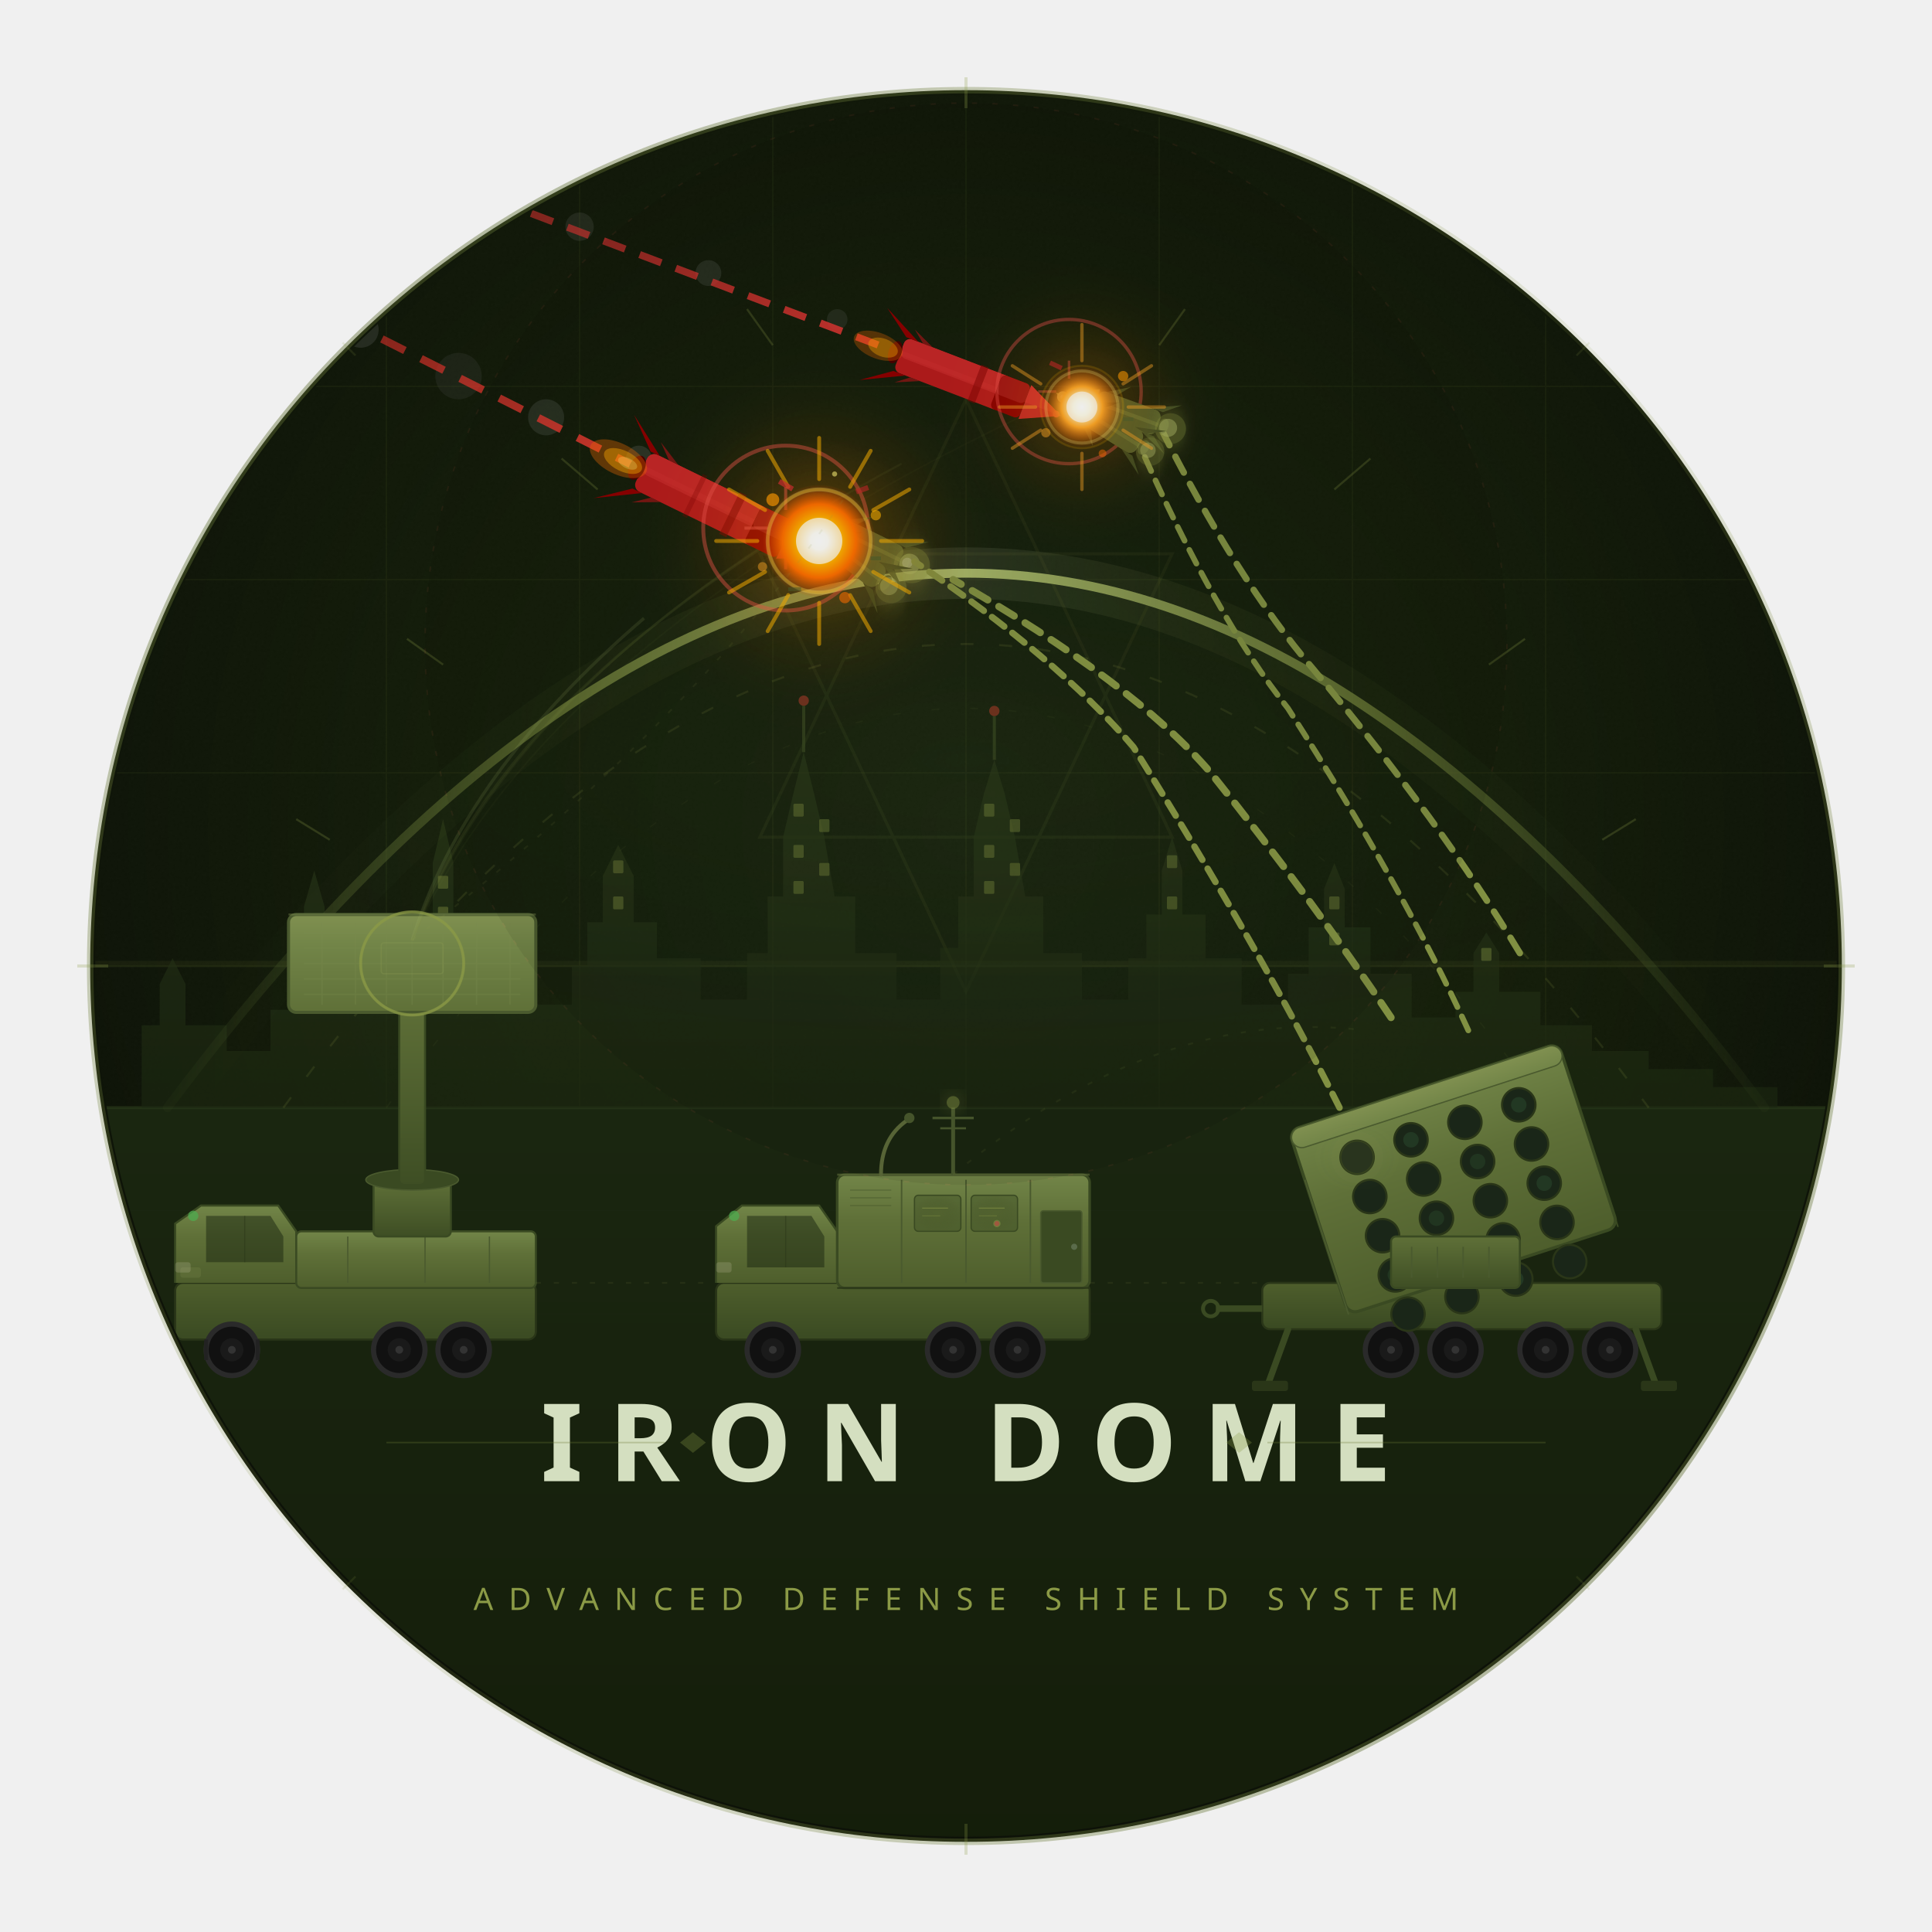
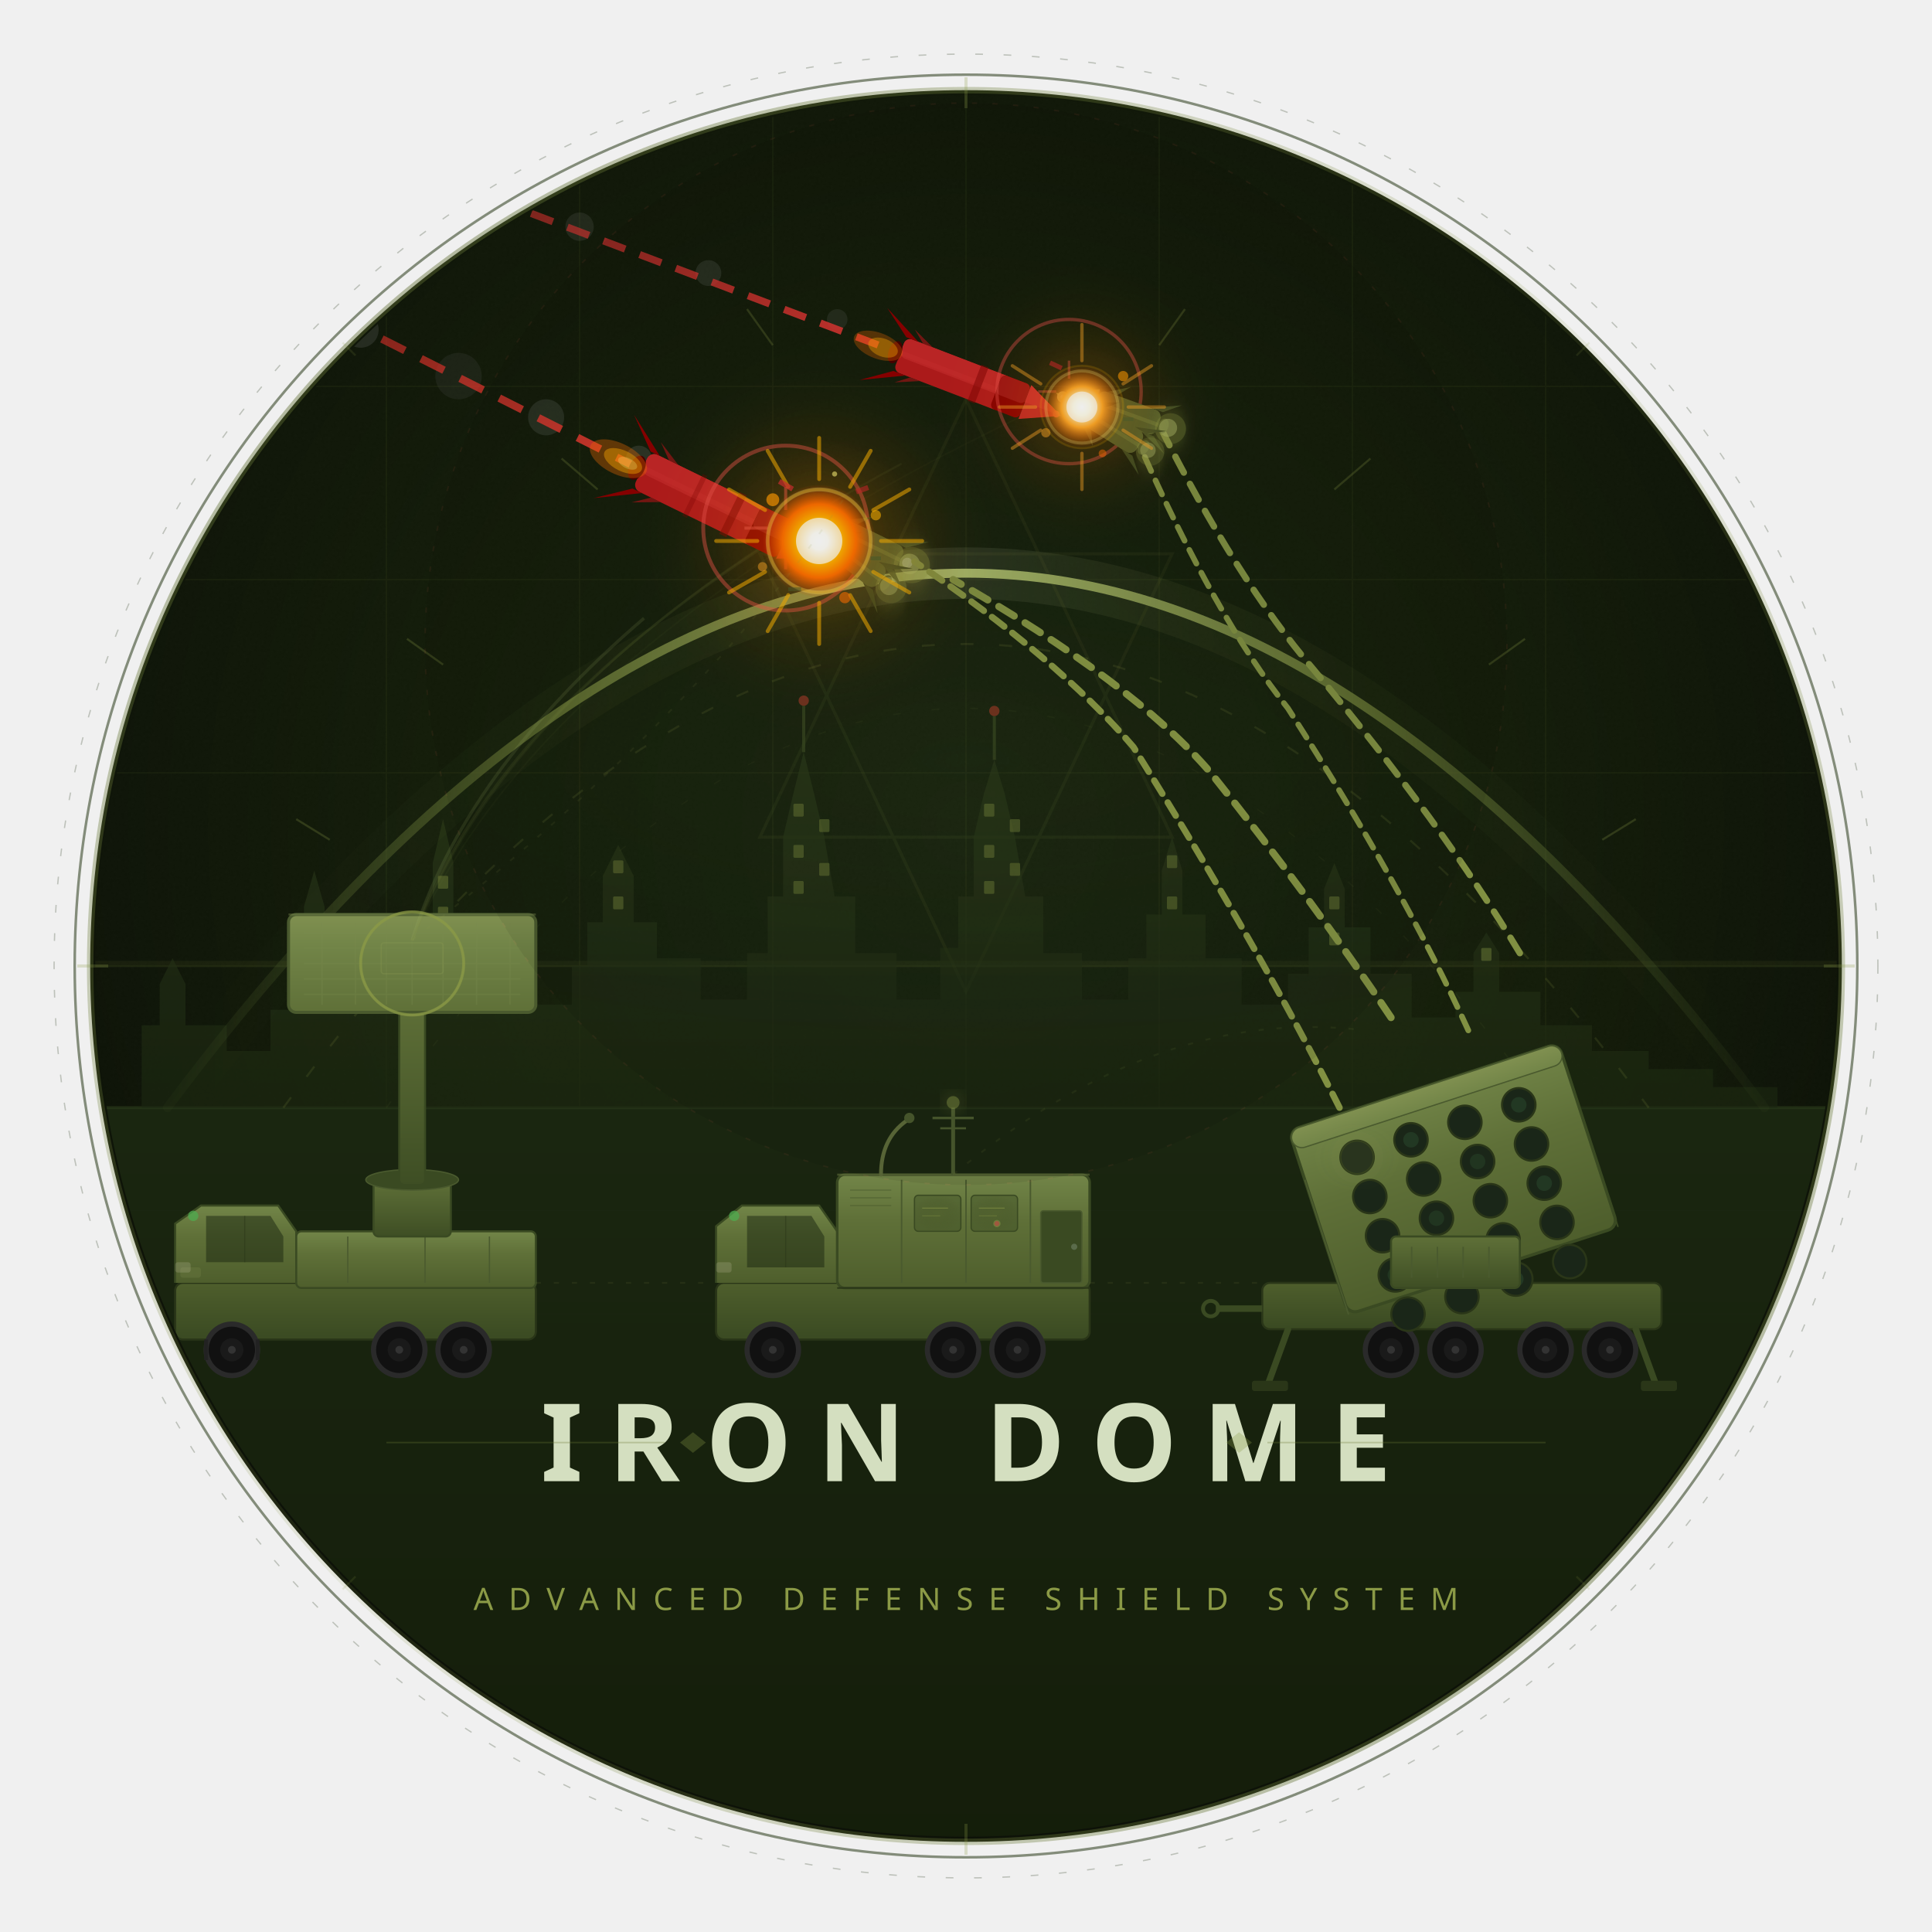
<svg xmlns="http://www.w3.org/2000/svg" viewBox="0 0 750 750">
  <style>
  @keyframes amb{0%,100%{transform:scale(1);opacity:.5}50%{transform:scale(1.18);opacity:1}}
  @keyframes rSpin{to{transform:rotate(360deg)}}
  @keyframes p1{0%{r:20;opacity:.55}100%{r:95;opacity:0}}
  @keyframes p2{0%{r:20;opacity:.45}100%{r:95;opacity:0}}
  @keyframes p3{0%{r:20;opacity:.35}100%{r:95;opacity:0}}
  @keyframes dBr{0%,100%{opacity:.22}50%{opacity:.6}}
  @keyframes boom{0%,65%,100%{opacity:.5}75%{opacity:1}82%{opacity:.65}}
  @keyframes trl{to{stroke-dashoffset:-24}}
  @keyframes etrl{to{stroke-dashoffset:28}}
  @keyframes scan{0%{transform:translateY(-220px);opacity:0}8%{opacity:.1}92%{opacity:.1}100%{transform:translateY(220px);opacity:0}}
  @keyframes tGlow{0%,100%{filter:drop-shadow(0 0 3px rgba(168,184,106,.25))}50%{filter:drop-shadow(0 0 10px rgba(168,184,106,.55))}}
  @keyframes blink{0%,49%{opacity:1}50%,100%{opacity:.3}}
  @keyframes warn{0%,100%{opacity:.5}50%{opacity:1}}
  @keyframes shP{0%,100%{opacity:.08}50%{opacity:.2}}
  @keyframes lockOn{0%,100%{r:22;stroke-width:1.3}50%{r:27;stroke-width:2}}
  @keyframes scrF{0%,100%{opacity:.5}50%{opacity:.8}}
  .rSpin{transform-origin:140px 430px;animation:rSpin 3.5s linear infinite}
  .p1{animation:p1 2.8s ease-out infinite}
  .p2{animation:p2 2.8s ease-out infinite .9s}
  .p3{animation:p3 2.8s ease-out infinite 1.8s}
  .dBr{animation:dBr 3.5s ease-in-out infinite}
  .boom{animation:boom 2.8s ease-in-out infinite}
  .trl{animation:trl 1.2s linear infinite}
  .etrl{animation:etrl .9s linear infinite}
  .scan{animation:scan 6s linear infinite}
  .tGlow{animation:tGlow 4s ease-in-out infinite}
  .blink{animation:blink 1s step-end infinite}
  .warn{animation:warn 1.5s ease-in-out infinite}
  .shP{animation:shP 4s ease-in-out infinite}
  .lockOn{animation:lockOn 1.8s ease-in-out infinite}
  .scrF{animation:scrF 2s ease-in-out infinite}
</style>
  <defs>
    <radialGradient id="bg" cx="50%" cy="42%" r="56%">
      <stop offset="0%" stop-color="#1A2610" />
      <stop offset="55%" stop-color="#141D0A" />
      <stop offset="100%" stop-color="#0D1208" />
    </radialGradient>
    <linearGradient id="dG" x1="0" y1="0" x2="1" y2="0">
      <stop offset="0%" stop-color="#3A4A22" stop-opacity=".12" />
      <stop offset="25%" stop-color="#6B7A36" stop-opacity=".8" />
      <stop offset="50%" stop-color="#A8B86A" />
      <stop offset="75%" stop-color="#6B7A36" stop-opacity=".8" />
      <stop offset="100%" stop-color="#3A4A22" stop-opacity=".12" />
    </linearGradient>
    <linearGradient id="dGl" x1="0" y1="0" x2="1" y2="0">
      <stop offset="0%" stop-color="#4e5e2c" stop-opacity="0" />
      <stop offset="35%" stop-color="#8B9A46" stop-opacity=".35" />
      <stop offset="50%" stop-color="#C8D4B0" stop-opacity=".5" />
      <stop offset="65%" stop-color="#8B9A46" stop-opacity=".35" />
      <stop offset="100%" stop-color="#4e5e2c" stop-opacity="0" />
    </linearGradient>
    <radialGradient id="shF" cx="50%" cy="35%" r="55%">
      <stop offset="0%" stop-color="#4e5e2c" stop-opacity=".06" />
      <stop offset="100%" stop-color="#3A4A22" stop-opacity=".01" />
    </radialGradient>
    <linearGradient id="iG" x1="0" y1="1" x2="1" y2="0">
      <stop offset="0%" stop-color="#4e5e2c" />
      <stop offset="60%" stop-color="#8B9A46" />
      <stop offset="100%" stop-color="#D4DFC0" />
    </linearGradient>
    <linearGradient id="eG" x1="0" y1="0" x2="1" y2="1">
      <stop offset="0%" stop-color="#b71c1c" stop-opacity=".3" />
      <stop offset="100%" stop-color="#f44336" />
    </linearGradient>
    <linearGradient id="eG2" x1="0" y1="0" x2="1" y2="1">
      <stop offset="0%" stop-color="#c62828" stop-opacity=".25" />
      <stop offset="100%" stop-color="#e53935" />
    </linearGradient>
    <radialGradient id="bm1" cx="50%" cy="50%" r="50%">
      <stop offset="0%" stop-color="#fff" />
      <stop offset="15%" stop-color="#fffde7" />
      <stop offset="40%" stop-color="#ffb300" />
      <stop offset="65%" stop-color="#ff6f00" />
      <stop offset="100%" stop-color="#e65100" stop-opacity="0" />
    </radialGradient>
    <radialGradient id="bm1o" cx="50%" cy="50%" r="50%">
      <stop offset="0%" stop-color="#ff9800" stop-opacity=".45" />
      <stop offset="100%" stop-color="#ff6f00" stop-opacity="0" />
    </radialGradient>
    <radialGradient id="bm2" cx="50%" cy="50%" r="50%">
      <stop offset="0%" stop-color="#fff" />
      <stop offset="20%" stop-color="#fff9c4" />
      <stop offset="50%" stop-color="#ffa726" />
      <stop offset="100%" stop-color="#e65100" stop-opacity="0" />
    </radialGradient>
    <linearGradient id="gnG" x1="0" y1="0" x2="0" y2="1">
      <stop offset="0%" stop-color="#1A2610" />
      <stop offset="100%" stop-color="#141D0A" />
    </linearGradient>
    <linearGradient id="cG" x1="0" y1="0" x2="0" y2="1">
      <stop offset="0%" stop-color="#2E3D1C" stop-opacity=".85" />
      <stop offset="100%" stop-color="#1A2610" stop-opacity=".95" />
    </linearGradient>
    <linearGradient id="rG" x1="0" y1="0" x2="1" y2="1">
      <stop offset="0%" stop-color="#4e5e2c" stop-opacity=".55" />
      <stop offset="50%" stop-color="#8B9A46" stop-opacity=".12" />
      <stop offset="100%" stop-color="#4e5e2c" stop-opacity=".55" />
    </linearGradient>
    <linearGradient id="oliveBody" x1="0" y1="0" x2="0" y2="1">
      <stop offset="0%" stop-color="#728548" />
      <stop offset="40%" stop-color="#5f7038" />
      <stop offset="100%" stop-color="#4e5e2c" />
    </linearGradient>
    <linearGradient id="oliveDark" x1="0" y1="0" x2="0" y2="1">
      <stop offset="0%" stop-color="#5f7038" />
      <stop offset="100%" stop-color="#3e4e24" />
    </linearGradient>
    <linearGradient id="oliveLight" x1="0" y1="0" x2="0" y2="1">
      <stop offset="0%" stop-color="#809050" />
      <stop offset="100%" stop-color="#728548" />
    </linearGradient>
    <linearGradient id="oliveChassis" x1="0" y1="0" x2="0" y2="1">
      <stop offset="0%" stop-color="#4e5e2c" />
      <stop offset="100%" stop-color="#3a4a22" />
    </linearGradient>
    <linearGradient id="radarPanel" x1="0" y1="0" x2="0" y2="1">
      <stop offset="0%" stop-color="#809050" />
      <stop offset="30%" stop-color="#728548" />
      <stop offset="100%" stop-color="#5f7038" />
    </linearGradient>
    <radialGradient id="scrG" cx="50%" cy="50%" r="50%">
      <stop offset="0%" stop-color="#4e5e2c" stop-opacity=".8" />
      <stop offset="100%" stop-color="#3A4A22" stop-opacity=".4" />
    </radialGradient>
    <linearGradient id="scC" x1="0" y1="1" x2=".5" y2="0">
      <stop offset="0%" stop-color="#8B9A46" stop-opacity=".3" />
      <stop offset="100%" stop-color="#8B9A46" stop-opacity="0" />
    </linearGradient>
    <filter id="gl" x="-50%" y="-50%" width="200%" height="200%">
      <feGaussianBlur in="SourceGraphic" stdDeviation="3.5" />
      <feMerge>
        <feMergeNode />
        <feMergeNode in="SourceGraphic" />
      </feMerge>
    </filter>
    <filter id="glH" x="-50%" y="-50%" width="200%" height="200%">
      <feGaussianBlur in="SourceGraphic" stdDeviation="7" />
      <feMerge>
        <feMergeNode />
        <feMergeNode in="SourceGraphic" />
      </feMerge>
    </filter>
    <filter id="bGl" x="-100%" y="-100%" width="300%" height="300%">
      <feGaussianBlur in="SourceGraphic" stdDeviation="10" />
    </filter>
    <filter id="ns">
      <feTurbulence type="fractalNoise" baseFrequency=".85" numOctaves="4" stitchTiles="stitch" />
      <feColorMatrix type="saturate" values="0" />
      <feComponentTransfer>
        <feFuncA type="linear" slope=".025" />
      </feComponentTransfer>
    </filter>
    <clipPath id="cl">
      <circle cx="375" cy="375" r="338" />
    </clipPath>
  </defs>
  <circle cx="375" cy="375" r="340" fill="url(#bg)" stroke="url(#rG)" stroke-width="2.5" />
+   <circle cx="375" cy="375" r="346" fill="none" stroke="#2A3A1A" stroke-width="1" opacity=".55" />
+   <circle cx="375" cy="375" r="354" fill="none" stroke="#253518" stroke-width=".5" stroke-dasharray="3 8" opacity=".25" />
  <g clip-path="url(#cl)">
    <rect x="36" y="36" width="678" height="678" filter="url(#ns)" opacity=".4" />
    <g opacity=".07" stroke="#8B9A46" stroke-width=".5">
      <line x1="36" y1="150" x2="714" y2="150" />
      <line x1="36" y1="225" x2="714" y2="225" />
      <line x1="36" y1="300" x2="714" y2="300" />
      <line x1="36" y1="375" x2="714" y2="375" />
      <line x1="36" y1="450" x2="714" y2="450" />
      <line x1="150" y1="36" x2="150" y2="714" />
      <line x1="225" y1="36" x2="225" y2="714" />
      <line x1="300" y1="36" x2="300" y2="714" />
      <line x1="375" y1="36" x2="375" y2="714" />
      <line x1="450" y1="36" x2="450" y2="714" />
      <line x1="525" y1="36" x2="525" y2="714" />
      <line x1="600" y1="36" x2="600" y2="714" />
    </g>
    <g opacity=".08">
      <polygon points="375,155 455,325 295,325" fill="none" stroke="#8B9A46" stroke-width="1.2" />
      <polygon points="375,385 295,215 455,215" fill="none" stroke="#8B9A46" stroke-width="1.2" />
    </g>
    <rect class="scan" x="36" y="373" width="678" height="2.5" fill="#8B9A46" opacity=".08" rx="1" />
    <rect x="36" y="430" width="678" height="300" fill="url(#gnG)" />
    <line x1="36" y1="430" x2="714" y2="430" stroke="#2A3A1A" stroke-width="1.2" opacity=".6" />
    <g opacity=".03" stroke="#5A6B4A" stroke-width=".3">
      <line x1="36" y1="470" x2="714" y2="470" />
      <line x1="36" y1="510" x2="714" y2="510" />
    </g>
    <g opacity=".7">
      <path d="     M36,430 L55,430 L55,398 L62,398 L62,382 L67,372 L72,382 L72,398 L88,398 L88,408     L105,408 L105,392 L112,392 L112,372 L118,372 L118,352 L122,338 L126,352 L126,372 L138,372 L138,390 L155,390     L155,375 L162,375 L162,355 L168,355 L168,335 L172,318 L176,335 L176,355 L188,355 L188,372 L205,372 L205,390 L222,390     L222,375 L228,375 L228,358 L234,358 L234,340 L240,328 L246,340 L246,358 L255,358 L255,372 L272,372 L272,388 L290,388     L290,370 L298,370 L298,348 L304,348 L304,325 L308,308 L312,292 L316,308 L320,325 L324,348 L332,348 L332,370 L348,370 L348,388 L365,388     L365,368 L372,368 L372,348 L378,348 L378,325 L382,308 L386,295 L390,308 L394,325 L398,348 L405,348 L405,370 L420,370 L420,388 L438,388     L438,372 L445,372 L445,355 L451,355 L451,338 L455,325 L459,338 L459,355 L468,355 L468,372 L482,372 L482,390 L500,390     L500,378 L508,378 L508,360 L514,360 L514,345 L518,335 L522,345 L522,360 L532,360 L532,378 L548,378 L548,395 L565,395     L565,385 L572,385 L572,370 L577,362 L582,370 L582,385 L598,385 L598,398 L618,398 L618,408 L640,408 L640,415 L665,415 L665,422 L690,422 L690,430 L714,430 Z   " fill="url(#cG)" />
      <g fill="#8B9A46" opacity=".55">
        <rect x="120" y="358" width="4" height="5" rx=".5" />
        <rect x="120" y="370" width="4" height="5" rx=".5" />
        <rect x="170" y="340" width="4" height="5" rx=".5" />
        <rect x="170" y="352" width="4" height="5" rx=".5" />
        <rect x="238" y="334" width="4" height="5" rx=".5" />
        <rect x="238" y="348" width="4" height="5" rx=".5" />
        <rect x="308" y="312" width="4" height="5" rx=".5" />
        <rect x="308" y="328" width="4" height="5" rx=".5" />
        <rect x="308" y="342" width="4" height="5" rx=".5" />
        <rect x="318" y="318" width="4" height="5" rx=".5" />
        <rect x="318" y="335" width="4" height="5" rx=".5" />
        <rect x="382" y="312" width="4" height="5" rx=".5" />
        <rect x="382" y="328" width="4" height="5" rx=".5" />
        <rect x="382" y="342" width="4" height="5" rx=".5" />
        <rect x="392" y="318" width="4" height="5" rx=".5" />
        <rect x="392" y="335" width="4" height="5" rx=".5" />
        <rect x="453" y="332" width="4" height="5" rx=".5" />
        <rect x="453" y="348" width="4" height="5" rx=".5" />
        <rect x="516" y="348" width="4" height="5" rx=".5" />
        <rect x="516" y="362" width="4" height="5" rx=".5" />
        <rect x="575" y="368" width="4" height="5" rx=".5" />
      </g>
      <line x1="312" y1="292" x2="312" y2="274" stroke="#3A4A22" stroke-width="1.2" />
      <circle cx="312" cy="272" r="2" fill="#f44336" opacity=".6" class="blink" />
      <line x1="386" y1="295" x2="386" y2="278" stroke="#3A4A22" stroke-width="1.2" />
      <circle cx="386" cy="276" r="2" fill="#f44336" opacity=".6" class="blink" />
    </g>
    <path class="shP" d="M65 430 Q375 15 685 430" fill="url(#shF)" />
    <path class="dBr" d="M65 430 Q375 15 685 430" fill="none" stroke="url(#dGl)" stroke-width="20" opacity=".22" />
    <path d="M65 430 Q375 15 685 430" fill="none" stroke="url(#dG)" stroke-width="3.5" stroke-linecap="round" />
    <path d="M110 430 Q375 70 640 430" fill="none" stroke="#8B9A46" stroke-width=".8" opacity=".15" stroke-dasharray="5 10" />
    <path d="M150 430 Q375 120 600 430" fill="none" stroke="#6B7A36" stroke-width=".5" opacity=".08" stroke-dasharray="3 12" />
    <g opacity=".25" stroke="#8B9A46" stroke-width=".8">
      <line x1="115" y1="318" x2="128" y2="326" />
      <line x1="158" y1="248" x2="172" y2="258" />
      <line x1="218" y1="178" x2="232" y2="190" />
      <line x1="290" y1="120" x2="300" y2="134" />
      <line x1="460" y1="120" x2="450" y2="134" />
      <line x1="532" y1="178" x2="518" y2="190" />
      <line x1="592" y1="248" x2="578" y2="258" />
      <line x1="635" y1="318" x2="622" y2="326" />
    </g>
    <g>
      <rect x="68" y="498" width="140" height="22" rx="3" fill="url(#oliveChassis)" stroke="#2a3618" stroke-width=".8" />
      <path d="M68,498 L68,475 L78,468 L108,468 L115,478 L115,498" fill="url(#oliveBody)" stroke="#3a4a22" stroke-width=".8" />
      <path d="M80,472 L105,472 L110,480 L110,490 L80,490 Z" fill="#1A2610" opacity=".5" />
      <line x1="95" y1="472" x2="95" y2="490" stroke="#2a3618" stroke-width=".5" opacity=".5" />
      <rect x="70" y="492" width="8" height="4" rx="1" fill="#6b7a42" opacity=".4" />
      <rect x="115" y="478" width="93" height="22" rx="2" fill="url(#oliveBody)" stroke="#3a4a22" stroke-width=".8" />
      <line x1="135" y1="480" x2="135" y2="498" stroke="#4a5a2e" stroke-width=".5" />
      <line x1="165" y1="480" x2="165" y2="498" stroke="#4a5a2e" stroke-width=".5" />
      <line x1="190" y1="480" x2="190" y2="498" stroke="#4a5a2e" stroke-width=".5" />
      <circle cx="90" cy="524" r="10" fill="#111" stroke="#2a2a2a" stroke-width="2" />
      <circle cx="90" cy="524" r="4.5" fill="#1a1a1a" />
      <circle cx="90" cy="524" r="1.5" fill="#333" />
      <circle cx="155" cy="524" r="10" fill="#111" stroke="#2a2a2a" stroke-width="2" />
      <circle cx="155" cy="524" r="4.5" fill="#1a1a1a" />
      <circle cx="155" cy="524" r="1.5" fill="#333" />
      <circle cx="180" cy="524" r="10" fill="#111" stroke="#2a2a2a" stroke-width="2" />
      <circle cx="180" cy="524" r="4.5" fill="#1a1a1a" />
      <circle cx="180" cy="524" r="1.5" fill="#333" />
      <line x1="80" y1="520" x2="80" y2="528" stroke="#222" stroke-width="1.5" />
      <line x1="100" y1="520" x2="100" y2="528" stroke="#222" stroke-width="1.5" />
      <rect x="145" y="458" width="30" height="22" rx="2" fill="url(#oliveDark)" stroke="#3a4a22" stroke-width=".8" />
      <ellipse cx="160" cy="458" rx="18" ry="4" fill="#3a4a22" stroke="#4a5a2e" stroke-width=".5" />
      <g>
        <rect x="155" y="388" width="10" height="72" rx="2" fill="url(#oliveDark)" stroke="#3a4a22" stroke-width=".8" />
        <rect x="112" y="355" width="96" height="38" rx="3" fill="url(#radarPanel)" stroke="#4a5a2e" stroke-width="1.2" />
        <g opacity=".3">
          <line x1="118" y1="362" x2="202" y2="362" stroke="#7a8a4e" stroke-width=".5" />
          <line x1="118" y1="368" x2="202" y2="368" stroke="#7a8a4e" stroke-width=".5" />
          <line x1="118" y1="374" x2="202" y2="374" stroke="#7a8a4e" stroke-width=".5" />
          <line x1="118" y1="380" x2="202" y2="380" stroke="#7a8a4e" stroke-width=".5" />
          <line x1="118" y1="386" x2="202" y2="386" stroke="#7a8a4e" stroke-width=".5" />
          <line x1="125" y1="358" x2="125" y2="390" stroke="#7a8a4e" stroke-width=".5" />
          <line x1="138" y1="358" x2="138" y2="390" stroke="#7a8a4e" stroke-width=".5" />
          <line x1="150" y1="358" x2="150" y2="390" stroke="#7a8a4e" stroke-width=".5" />
          <line x1="160" y1="358" x2="160" y2="390" stroke="#7a8a4e" stroke-width=".5" />
          <line x1="172" y1="358" x2="172" y2="390" stroke="#7a8a4e" stroke-width=".5" />
          <line x1="185" y1="358" x2="185" y2="390" stroke="#7a8a4e" stroke-width=".5" />
          <line x1="198" y1="358" x2="198" y2="390" stroke="#7a8a4e" stroke-width=".5" />
        </g>
        <line x1="112" y1="355" x2="208" y2="355" stroke="#7a8a4e" stroke-width=".8" opacity=".4" />
        <rect x="148" y="366" width="24" height="12" rx="1" fill="none" stroke="#8a9a52" stroke-width=".5" opacity=".3" />
      </g>
      <circle class="p1" cx="160" cy="374" r="20" fill="none" stroke="#8B9A46" stroke-width="1.2" opacity=".5" />
      <circle class="p2" cx="160" cy="374" r="20" fill="none" stroke="#8B9A46" stroke-width="1" opacity=".4" />
      <circle class="p3" cx="160" cy="374" r="20" fill="none" stroke="#8B9A46" stroke-width=".7" opacity=".3" />
      <g opacity=".28">
        <path d="M160 365 Q180 300 250 240" stroke="#A8B86A" fill="none" stroke-width="1.2" opacity=".5" />
        <path d="M160 365 Q190 280 300 210" stroke="#8B9A46" fill="none" stroke-width="1" opacity=".4" />
        <path d="M160 365 Q200 260 350 180" stroke="#8B9A46" fill="none" stroke-width=".8" opacity=".3" />
        <path d="M160 365 Q210 250 400 160" stroke="#6B7A36" fill="none" stroke-width=".6" opacity=".2" />
      </g>
      <circle cx="75" cy="472" r="2" fill="#4caf50" opacity=".7" class="blink" />
      <rect x="68" y="490" width="6" height="4" rx="1" fill="#fff3e0" opacity=".15" />
    </g>
    <g>
      <rect x="278" y="498" width="145" height="22" rx="3" fill="url(#oliveChassis)" stroke="#2a3618" stroke-width=".8" />
      <path d="M278,498 L278,476 L288,468 L318,468 L325,478 L325,498" fill="url(#oliveBody)" stroke="#3a4a22" stroke-width=".8" />
      <path d="M290,472 L315,472 L320,480 L320,492 L290,492 Z" fill="#1A2610" opacity=".5" />
      <line x1="305" y1="472" x2="305" y2="492" stroke="#2a3618" stroke-width=".5" opacity=".5" />
      <rect x="278" y="490" width="6" height="4" rx="1" fill="#fff3e0" opacity=".15" />
      <circle cx="285" cy="472" r="2" fill="#4caf50" opacity=".7" class="blink" />
      <rect x="325" y="456" width="98" height="44" rx="3" fill="url(#oliveBody)" stroke="#3a4a22" stroke-width="1" />
      <line x1="350" y1="458" x2="350" y2="498" stroke="#4a5a2e" stroke-width=".6" />
      <line x1="375" y1="458" x2="375" y2="498" stroke="#4a5a2e" stroke-width=".6" />
      <line x1="400" y1="458" x2="400" y2="498" stroke="#4a5a2e" stroke-width=".6" />
      <line x1="325" y1="456" x2="423" y2="456" stroke="#6b7a42" stroke-width=".8" opacity=".5" />
      <line x1="325" y1="500" x2="423" y2="500" stroke="#2a3618" stroke-width=".6" />
      <rect x="404" y="470" width="16" height="28" rx="1" fill="#3a4a22" stroke="#4a5a2e" stroke-width=".5" />
      <circle cx="417" cy="484" r="1.2" fill="#5A6B4A" />
      <g stroke="#4a5a2e" stroke-width=".5" opacity=".5">
        <line x1="330" y1="462" x2="346" y2="462" />
        <line x1="330" y1="465" x2="346" y2="465" />
        <line x1="330" y1="468" x2="346" y2="468" />
      </g>
      <rect x="355" y="464" width="18" height="14" rx="1.5" fill="url(#scrG)" class="scrF" stroke="#3A4A22" stroke-width=".5" />
      <rect x="377" y="464" width="18" height="14" rx="1.5" fill="url(#scrG)" class="scrF" style="animation-delay:.3s" stroke="#3A4A22" stroke-width=".5" />
      <g stroke="#8B9A46" stroke-width=".4">
        <line x1="358" y1="469" x2="368" y2="469" opacity=".5" />
        <line x1="358" y1="472" x2="365" y2="472" opacity=".3" />
        <line x1="380" y1="469" x2="390" y2="469" opacity=".5" />
        <line x1="380" y1="472" x2="387" y2="472" opacity=".3" />
        <circle cx="387" cy="475" r="1.2" fill="#ef5350" opacity=".5" class="warn" />
      </g>
      <line x1="370" y1="456" x2="370" y2="430" stroke="#4a5a2e" stroke-width="1.5" />
      <line x1="362" y1="434" x2="378" y2="434" stroke="#4a5a2e" stroke-width="1" />
      <line x1="365" y1="438" x2="375" y2="438" stroke="#4a5a2e" stroke-width=".8" />
      <circle cx="370" cy="428" r="2.5" fill="#8B9A46" opacity=".5" filter="url(#gl)" />
      <path d="M342 456 Q342 442 352 435" stroke="#5d6b3a" fill="none" stroke-width="1.5" stroke-linecap="round" />
      <circle cx="353" cy="434" r="2" fill="#4a5a2e" />
      <circle cx="300" cy="524" r="10" fill="#111" stroke="#2a2a2a" stroke-width="2" />
      <circle cx="300" cy="524" r="4.5" fill="#1a1a1a" />
      <circle cx="300" cy="524" r="1.5" fill="#333" />
      <circle cx="370" cy="524" r="10" fill="#111" stroke="#2a2a2a" stroke-width="2" />
      <circle cx="370" cy="524" r="4.5" fill="#1a1a1a" />
      <circle cx="370" cy="524" r="1.5" fill="#333" />
      <circle cx="395" cy="524" r="10" fill="#111" stroke="#2a2a2a" stroke-width="2" />
      <circle cx="395" cy="524" r="4.5" fill="#1a1a1a" />
      <circle cx="395" cy="524" r="1.5" fill="#333" />
    </g>
    <g>
      <rect x="490" y="498" width="155" height="18" rx="3" fill="url(#oliveChassis)" stroke="#2a3618" stroke-width=".8" />
      <line x1="490" y1="508" x2="472" y2="508" stroke="#3a4a22" stroke-width="2.5" />
      <circle cx="470" cy="508" r="3" fill="none" stroke="#3a4a22" stroke-width="1.5" />
      <line x1="500" y1="516" x2="492" y2="538" stroke="#3a4a22" stroke-width="2.5" stroke-linecap="round" />
      <line x1="635" y1="516" x2="643" y2="538" stroke="#3a4a22" stroke-width="2.5" stroke-linecap="round" />
      <rect x="486" y="536" width="14" height="4" rx="1" fill="#2a3618" />
      <rect x="637" y="536" width="14" height="4" rx="1" fill="#2a3618" />
      <circle cx="540" cy="524" r="10" fill="#111" stroke="#2a2a2a" stroke-width="2" />
      <circle cx="540" cy="524" r="4.5" fill="#1a1a1a" />
      <circle cx="540" cy="524" r="1.5" fill="#333" />
      <circle cx="565" cy="524" r="10" fill="#111" stroke="#2a2a2a" stroke-width="2" />
      <circle cx="565" cy="524" r="4.5" fill="#1a1a1a" />
      <circle cx="565" cy="524" r="1.5" fill="#333" />
      <circle cx="600" cy="524" r="10" fill="#111" stroke="#2a2a2a" stroke-width="2" />
      <circle cx="600" cy="524" r="4.5" fill="#1a1a1a" />
      <circle cx="600" cy="524" r="1.5" fill="#333" />
      <circle cx="625" cy="524" r="10" fill="#111" stroke="#2a2a2a" stroke-width="2" />
      <circle cx="625" cy="524" r="4.5" fill="#1a1a1a" />
      <circle cx="625" cy="524" r="1.5" fill="#333" />
      <g transform="translate(565,460) rotate(-18)">
        <rect x="-55" y="-40" width="110" height="75" rx="4" fill="url(#oliveBody)" stroke="#3a4a22" stroke-width="1.2" />
        <rect x="-55" y="-40" width="110" height="8" rx="4" fill="url(#oliveLight)" stroke="#4a5a2e" stroke-width=".5" />
        <line x1="-55" y1="-20" x2="-55" y2="35" stroke="#4a5a2e" stroke-width=".6" />
        <line x1="55" y1="-20" x2="55" y2="35" stroke="#3a4a22" stroke-width=".6" />
        <g>
          <circle cx="-33" cy="-22" r="6.5" fill="#1a2618" stroke="#2a3618" stroke-width=".8" />
          <circle cx="-11" cy="-22" r="6.5" fill="#1a2618" stroke="#2a3618" stroke-width=".8" />
          <circle cx="11" cy="-22" r="6.5" fill="#1a2618" stroke="#2a3618" stroke-width=".8" />
          <circle cx="33" cy="-22" r="6.5" fill="#1a2618" stroke="#2a3618" stroke-width=".8" />
          <circle cx="-33" cy="-6" r="6.5" fill="#1a2618" stroke="#2a3618" stroke-width=".8" />
          <circle cx="-11" cy="-6" r="6.5" fill="#1a2618" stroke="#2a3618" stroke-width=".8" />
          <circle cx="11" cy="-6" r="6.5" fill="#1a2618" stroke="#2a3618" stroke-width=".8" />
          <circle cx="33" cy="-6" r="6.5" fill="#1a2618" stroke="#2a3618" stroke-width=".8" />
          <circle cx="-33" cy="10" r="6.5" fill="#1a2618" stroke="#2a3618" stroke-width=".8" />
          <circle cx="-11" cy="10" r="6.5" fill="#1a2618" stroke="#2a3618" stroke-width=".8" />
          <circle cx="11" cy="10" r="6.5" fill="#1a2618" stroke="#2a3618" stroke-width=".8" />
          <circle cx="33" cy="10" r="6.5" fill="#1a2618" stroke="#2a3618" stroke-width=".8" />
          <circle cx="-33" cy="26" r="6.5" fill="#1a2618" stroke="#2a3618" stroke-width=".8" />
          <circle cx="-11" cy="26" r="6.5" fill="#1a2618" stroke="#2a3618" stroke-width=".8" />
          <circle cx="11" cy="26" r="6.5" fill="#1a2618" stroke="#2a3618" stroke-width=".8" />
          <circle cx="33" cy="26" r="6.5" fill="#1a2618" stroke="#2a3618" stroke-width=".8" />
          <circle cx="-33" cy="42" r="6.5" fill="#1a2618" stroke="#2a3618" stroke-width=".8" />
          <circle cx="-11" cy="42" r="6.5" fill="#1a2618" stroke="#2a3618" stroke-width=".8" />
          <circle cx="11" cy="42" r="6.5" fill="#1a2618" stroke="#2a3618" stroke-width=".8" />
          <circle cx="33" cy="42" r="6.5" fill="#1a2618" stroke="#2a3618" stroke-width=".8" />
          <circle cx="-11" cy="-22" r="3" fill="#2a4a2e" opacity=".5" />
          <circle cx="11" cy="-6" r="3" fill="#2a4a2e" opacity=".4" />
          <circle cx="33" cy="10" r="3" fill="#2a4a2e" opacity=".5" />
          <circle cx="-33" cy="26" r="3" fill="#2a4a2e" opacity=".4" />
          <circle cx="11" cy="42" r="3" fill="#2a4a2e" opacity=".5" />
          <circle cx="-11" cy="10" r="3" fill="#2a4a2e" opacity=".4" />
          <circle cx="33" cy="-22" r="3" fill="#2a4a2e" opacity=".5" />
          <circle cx="-33" cy="-22" r="6.5" fill="#8B9A46" opacity=".08" />
          <circle cx="-33" cy="-22" r="10" fill="#A8B86A" opacity=".04" filter="url(#gl)" />
        </g>
      </g>
      <rect x="540" y="480" width="50" height="20" rx="2" fill="url(#oliveDark)" stroke="#3a4a22" stroke-width=".8" />
      <line x1="548" y1="484" x2="548" y2="496" stroke="#4a5a2e" stroke-width=".6" />
      <line x1="558" y1="484" x2="558" y2="496" stroke="#4a5a2e" stroke-width=".6" />
      <line x1="568" y1="484" x2="568" y2="496" stroke="#4a5a2e" stroke-width=".6" />
      <line x1="578" y1="484" x2="578" y2="496" stroke="#4a5a2e" stroke-width=".6" />
    </g>
    <g opacity=".15">
      <circle cx="80" cy="100" r="6" fill="#9e9e9e" />
      <circle cx="108" cy="112" r="8" fill="#757575" />
      <circle cx="140" cy="128" r="7" fill="#9e9e9e" />
      <circle cx="178" cy="146" r="9" fill="#616161" />
      <circle cx="212" cy="162" r="7" fill="#9e9e9e" />
      <circle cx="248" cy="178" r="5" fill="#bdbdbd" />
    </g>
    <line class="etrl" x1="42" y1="78" x2="280" y2="198" stroke="url(#eG)" stroke-width="3" stroke-dasharray="10 7" />
    <g transform="translate(285,200) rotate(26)">
      <rect x="-40" y="-8" width="52" height="16" rx="3" fill="#b71c1c" />
      <rect x="-40" y="-8" width="52" height="9" rx="3" fill="#c62828" />
      <rect x="-40" y="-2" width="52" height="2" fill="#d32f2f" opacity=".4" />
      <rect x="8" y="-8" width="14" height="16" rx="2" fill="#8e0000" />
      <rect x="8" y="-8" width="14" height="9" rx="2" fill="#a31515" />
      <polygon points="22,-8 22,8 38,0" fill="#c62828" />
      <polygon points="22,-8 22,0 38,0" fill="#d32f2f" />
      <circle cx="35" cy="0" r="1.5" fill="#e53935" />
      <rect x="-2" y="-9" width="3" height="18" fill="#7f0000" opacity=".5" />
      <rect x="-18" y="-9" width="2" height="18" fill="#7f0000" opacity=".3" />
      <polygon points="-40,-8 -52,-18 -36,-8" fill="#8e0000" />
      <polygon points="-40,8 -52,18 -36,8" fill="#8e0000" />
      <polygon points="-32,-8 -38,-13 -28,-8" fill="#a31515" opacity=".7" />
      <polygon points="-32,8 -38,13 -28,8" fill="#a31515" opacity=".7" />
      <ellipse cx="-42" cy="0" rx="3" ry="5" fill="#4a0000" />
      <ellipse cx="-50" cy="0" rx="12" ry="6" fill="#ff6f00" opacity=".35" />
      <ellipse cx="-48" cy="0" rx="8" ry="4" fill="#ffab00" opacity=".45" />
      <ellipse cx="-46" cy="0" rx="4" ry="2" fill="#fff176" opacity=".3" />
    </g>
    <g transform="translate(305,205)">
      <circle class="lockOn" cx="0" cy="0" r="32" fill="none" stroke="#ef5350" stroke-width="1.5" opacity=".45" />
      <line x1="-16" y1="0" x2="-7" y2="0" stroke="#ef5350" stroke-width="1.2" opacity=".5" />
      <line x1="7" y1="0" x2="16" y2="0" stroke="#ef5350" stroke-width="1.2" opacity=".5" />
      <line x1="0" y1="-16" x2="0" y2="-7" stroke="#ef5350" stroke-width="1.2" opacity=".5" />
      <line x1="0" y1="7" x2="0" y2="16" stroke="#ef5350" stroke-width="1.2" opacity=".5" />
    </g>
    <path class="trl" d="M540 395 Q510 350 470 300 Q440 265 370 225" fill="none" stroke="url(#iG)" stroke-width="2.8" stroke-dasharray="7 5" stroke-linecap="round" />
    <g transform="translate(345,215) rotate(206)">
      <rect x="-5" y="-5" width="28" height="10" rx="3" fill="#4e5e2c" />
      <rect x="-5" y="-5" width="28" height="5.5" rx="3" fill="#4e5e2c" />
      <rect x="-5" y="-1" width="28" height="1.5" fill="#8B9A46" opacity=".3" />
      <polygon points="23,-5 23,5 35,0" fill="#8B9A46" />
      <polygon points="23,-5 23,0 35,0" fill="#8B9A46" />
      <circle cx="32" cy="0" r="2.5" fill="#A8B86A" />
      <circle cx="32" cy="0" r="1" fill="#D4DFC0" />
      <polygon points="16,-5 12,-10 20,-5" fill="#3A4A22" />
      <polygon points="16,5 12,10 20,5" fill="#3A4A22" />
      <polygon points="-5,-5 -12,-11 0,-5" fill="#3A4A22" />
      <polygon points="-5,5 -12,11 0,5" fill="#3A4A22" />
      <ellipse cx="-7" cy="0" rx="2" ry="3.5" fill="#3A4A22" />
      <circle cx="-10" cy="0" r="7" fill="#8B9A46" opacity=".4" filter="url(#gl)" />
      <circle cx="-9" cy="0" r="4" fill="#A8B86A" opacity=".5" />
      <circle cx="-8" cy="0" r="2" fill="#D4DFC0" opacity=".3" />
    </g>
    <path class="trl" d="M520 430 Q490 370 440 290 Q410 255 355 218" fill="none" stroke="url(#iG)" stroke-width="2.5" stroke-dasharray="6 4" stroke-linecap="round" style="animation-delay:.3s" />
    <g transform="translate(338,222) rotate(218)">
      <rect x="-5" y="-5" width="28" height="10" rx="3" fill="#4e5e2c" />
      <rect x="-5" y="-5" width="28" height="5.5" rx="3" fill="#4e5e2c" />
      <rect x="-5" y="-1" width="28" height="1.5" fill="#8B9A46" opacity=".3" />
      <polygon points="23,-5 23,5 35,0" fill="#8B9A46" />
      <polygon points="23,-5 23,0 35,0" fill="#8B9A46" />
      <circle cx="32" cy="0" r="2.5" fill="#A8B86A" />
      <circle cx="32" cy="0" r="1" fill="#D4DFC0" />
      <polygon points="16,-5 12,-10 20,-5" fill="#3A4A22" />
      <polygon points="16,5 12,10 20,5" fill="#3A4A22" />
      <polygon points="-5,-5 -12,-11 0,-5" fill="#3A4A22" />
      <polygon points="-5,5 -12,11 0,5" fill="#3A4A22" />
      <ellipse cx="-7" cy="0" rx="2" ry="3.5" fill="#3A4A22" />
      <circle cx="-10" cy="0" r="6" fill="#8B9A46" opacity=".35" filter="url(#gl)" />
      <circle cx="-9" cy="0" r="3.5" fill="#A8B86A" opacity=".45" />
    </g>
    <g transform="translate(318,210)">
      <circle cx="0" cy="0" r="60" fill="url(#bm1o)" filter="url(#bGl)" opacity=".55" />
      <circle cx="0" cy="0" r="40" fill="url(#bm1o)" opacity=".25" />
      <circle class="boom" cx="0" cy="0" r="22" fill="url(#bm1)" />
      <circle class="boom" cx="0" cy="0" r="9" fill="#fff" opacity=".7" style="animation-delay:.1s" />
      <circle cx="0" cy="0" r="20" fill="none" stroke="#fff176" stroke-width="1.5" opacity=".3">
        <animate attributeName="r" values="18;55" dur="2s" repeatCount="indefinite" />
        <animate attributeName="opacity" values=".4;0" dur="2s" repeatCount="indefinite" />
      </circle>
      <circle cx="0" cy="0" r="20" fill="none" stroke="#ffb300" stroke-width="1" opacity=".2">
        <animate attributeName="r" values="22;65" dur="2.5s" repeatCount="indefinite" begin=".5s" />
        <animate attributeName="opacity" values=".3;0" dur="2.5s" repeatCount="indefinite" begin=".5s" />
      </circle>
      <g opacity=".55" stroke="#ffb300" stroke-width="1.5" stroke-linecap="round">
        <line x1="0" y1="-24" x2="0" y2="-40" />
        <line x1="12" y1="-21" x2="20" y2="-35" />
        <line x1="21" y1="-12" x2="35" y2="-20" />
        <line x1="24" y1="0" x2="40" y2="0" />
        <line x1="21" y1="12" x2="35" y2="20" />
        <line x1="12" y1="21" x2="20" y2="35" />
        <line x1="0" y1="24" x2="0" y2="40" />
        <line x1="-12" y1="21" x2="-20" y2="35" />
        <line x1="-21" y1="12" x2="-35" y2="20" />
        <line x1="-24" y1="0" x2="-40" y2="0" />
        <line x1="-21" y1="-12" x2="-35" y2="-20" />
        <line x1="-12" y1="-21" x2="-20" y2="-35" />
      </g>
      <rect x="-15" y="-24" width="6" height="2" fill="#d32f2f" opacity=".7" transform="rotate(30,-15,-24)">
        <animate attributeName="x" values="-15;-35" dur="2s" repeatCount="indefinite" />
        <animate attributeName="y" values="-24;-50" dur="2s" repeatCount="indefinite" />
        <animate attributeName="opacity" values=".7;0" dur="2s" repeatCount="indefinite" />
      </rect>
      <rect x="14" y="-20" width="5" height="2" fill="#c62828" opacity=".6" transform="rotate(-20,14,-20)">
        <animate attributeName="x" values="14;34" dur="1.8s" repeatCount="indefinite" />
        <animate attributeName="y" values="-20;-42" dur="1.8s" repeatCount="indefinite" />
        <animate attributeName="opacity" values=".6;0" dur="1.8s" repeatCount="indefinite" />
      </rect>
      <rect x="20" y="6" width="4" height="1.5" fill="#4e5e2c" opacity=".6">
        <animate attributeName="x" values="20;44" dur="2.2s" repeatCount="indefinite" />
        <animate attributeName="opacity" values=".6;0" dur="2.2s" repeatCount="indefinite" />
      </rect>
      <rect x="-12" y="18" width="5" height="1.5" fill="#4e5e2c" opacity=".5">
        <animate attributeName="y" values="18;42" dur="2s" repeatCount="indefinite" />
        <animate attributeName="opacity" values=".5;0" dur="2s" repeatCount="indefinite" />
      </rect>
      <circle cx="-18" cy="-16" r="2.5" fill="#ff9800" opacity=".7">
        <animate attributeName="cx" values="-18;-40" dur="2s" repeatCount="indefinite" />
        <animate attributeName="cy" values="-16;-34" dur="2s" repeatCount="indefinite" />
        <animate attributeName="opacity" values=".7;0" dur="2s" repeatCount="indefinite" />
      </circle>
      <circle cx="22" cy="-10" r="2" fill="#ffb300" opacity=".6">
        <animate attributeName="cx" values="22;46" dur="1.7s" repeatCount="indefinite" />
        <animate attributeName="opacity" values=".6;0" dur="1.7s" repeatCount="indefinite" />
      </circle>
      <circle cx="10" cy="22" r="2.2" fill="#ff6f00" opacity=".6">
        <animate attributeName="cy" values="22;48" dur="2.3s" repeatCount="indefinite" />
        <animate attributeName="opacity" values=".6;0" dur="2.3s" repeatCount="indefinite" />
      </circle>
      <circle cx="-22" cy="10" r="1.8" fill="#ffa726" opacity=".5">
        <animate attributeName="cx" values="-22;-46" dur="2.1s" repeatCount="indefinite" />
        <animate attributeName="opacity" values=".5;0" dur="2.1s" repeatCount="indefinite" />
      </circle>
      <circle cx="6" cy="-26" r="1" fill="#fff176" opacity=".6">
        <animate attributeName="cy" values="-26;-52" dur="1.5s" repeatCount="indefinite" />
        <animate attributeName="opacity" values=".6;0" dur="1.5s" repeatCount="indefinite" />
      </circle>
    </g>
    <g opacity=".12">
      <circle cx="140" cy="58" r="5" fill="#9e9e9e" />
      <circle cx="180" cy="72" r="6.5" fill="#757575" />
      <circle cx="225" cy="88" r="5.5" fill="#9e9e9e" />
      <circle cx="275" cy="106" r="5" fill="#bdbdbd" />
      <circle cx="325" cy="124" r="4" fill="#9e9e9e" />
    </g>
    <line class="etrl" x1="80" y1="35" x2="378" y2="148" stroke="url(#eG2)" stroke-width="2.8" stroke-dasharray="9 6" />
    <g transform="translate(382,150) rotate(21)">
      <rect x="-35" y="-7" width="44" height="14" rx="2.5" fill="#b71c1c" />
      <rect x="-35" y="-7" width="44" height="8" rx="2.5" fill="#c62828" />
      <rect x="-35" y="-1.5" width="44" height="1.8" fill="#d32f2f" opacity=".4" />
      <rect x="5" y="-7" width="12" height="14" rx="2" fill="#8e0000" />
      <rect x="5" y="-7" width="12" height="8" rx="2" fill="#a31515" />
      <polygon points="17,-7 17,7 32,0" fill="#c62828" />
      <polygon points="17,-7 17,0 32,0" fill="#d32f2f" />
      <circle cx="30" cy="0" r="1.3" fill="#e53935" />
      <rect x="-4" y="-7.5" width="3" height="15" fill="#7f0000" opacity=".5" />
      <polygon points="-35,-7 -46,-15 -30,-7" fill="#8e0000" />
      <polygon points="-35,7 -46,15 -30,7" fill="#8e0000" />
      <polygon points="-28,-7 -33,-11 -24,-7" fill="#a31515" opacity=".7" />
      <polygon points="-28,7 -33,11 -24,7" fill="#a31515" opacity=".7" />
      <ellipse cx="-37" cy="0" rx="2.5" ry="4.5" fill="#4a0000" />
      <ellipse cx="-44" cy="0" rx="10" ry="5" fill="#ff6f00" opacity=".3" />
      <ellipse cx="-42" cy="0" rx="6" ry="3.5" fill="#ffab00" opacity=".4" />
    </g>
    <g transform="translate(415,152)">
      <circle class="lockOn" cx="0" cy="0" r="28" fill="none" stroke="#ef5350" stroke-width="1.3" opacity=".4" style="animation-delay:.5s" />
      <line x1="-12" y1="0" x2="-5" y2="0" stroke="#ef5350" stroke-width="1" opacity=".4" />
      <line x1="5" y1="0" x2="12" y2="0" stroke="#ef5350" stroke-width="1" opacity=".4" />
      <line x1="0" y1="-12" x2="0" y2="-5" stroke="#ef5350" stroke-width="1" opacity=".4" />
      <line x1="0" y1="5" x2="0" y2="12" stroke="#ef5350" stroke-width="1" opacity=".4" />
    </g>
    <path class="trl" d="M590 370 Q560 320 510 260 Q480 225 450 165" fill="none" stroke="url(#iG)" stroke-width="2.5" stroke-dasharray="7 5" stroke-linecap="round" style="animation-delay:.2s" />
    <g transform="translate(445,163) rotate(200)">
      <rect x="-5" y="-5" width="26" height="10" rx="3" fill="#4e5e2c" />
      <rect x="-5" y="-5" width="26" height="5.5" rx="3" fill="#4e5e2c" />
      <rect x="-5" y="-1" width="26" height="1.5" fill="#8B9A46" opacity=".3" />
      <polygon points="21,-5 21,5 33,0" fill="#8B9A46" />
      <polygon points="21,-5 21,0 33,0" fill="#8B9A46" />
      <circle cx="30" cy="0" r="2.2" fill="#A8B86A" />
      <circle cx="30" cy="0" r=".9" fill="#D4DFC0" />
      <polygon points="14,-5 10,-10 18,-5" fill="#3A4A22" />
      <polygon points="14,5 10,10 18,5" fill="#3A4A22" />
      <polygon points="-5,-5 -11,-10 0,-5" fill="#3A4A22" />
      <polygon points="-5,5 -11,10 0,5" fill="#3A4A22" />
      <ellipse cx="-7" cy="0" rx="2" ry="3" fill="#3A4A22" />
      <circle cx="-10" cy="0" r="6" fill="#8B9A46" opacity=".4" filter="url(#gl)" />
      <circle cx="-9" cy="0" r="3.5" fill="#A8B86A" opacity=".5" />
    </g>
    <path class="trl" d="M570 400 Q545 345 500 275 Q472 240 442 172" fill="none" stroke="url(#iG)" stroke-width="2.2" stroke-dasharray="6 4" stroke-linecap="round" style="animation-delay:.5s" />
    <g transform="translate(438,170) rotate(212)">
      <rect x="-5" y="-5" width="26" height="10" rx="3" fill="#4e5e2c" />
      <rect x="-5" y="-5" width="26" height="5.5" rx="3" fill="#4e5e2c" />
      <rect x="-5" y="-1" width="26" height="1.5" fill="#8B9A46" opacity=".3" />
      <polygon points="21,-5 21,5 33,0" fill="#8B9A46" />
      <polygon points="21,-5 21,0 33,0" fill="#8B9A46" />
      <circle cx="30" cy="0" r="2.2" fill="#A8B86A" />
      <circle cx="30" cy="0" r=".9" fill="#D4DFC0" />
      <polygon points="14,-5 10,-10 18,-5" fill="#3A4A22" />
      <polygon points="14,5 10,10 18,5" fill="#3A4A22" />
      <polygon points="-5,-5 -11,-10 0,-5" fill="#3A4A22" />
      <polygon points="-5,5 -11,10 0,5" fill="#3A4A22" />
      <ellipse cx="-7" cy="0" rx="2" ry="3" fill="#3A4A22" />
      <circle cx="-10" cy="0" r="5.5" fill="#8B9A46" opacity=".35" filter="url(#gl)" />
      <circle cx="-9" cy="0" r="3" fill="#A8B86A" opacity=".45" />
    </g>
    <g transform="translate(420,158)">
      <circle cx="0" cy="0" r="45" fill="url(#bm1o)" filter="url(#bGl)" opacity=".45" />
      <circle cx="0" cy="0" r="30" fill="url(#bm1o)" opacity=".2" />
      <circle class="boom" cx="0" cy="0" r="16" fill="url(#bm2)" style="animation-delay:.4s" />
      <circle class="boom" cx="0" cy="0" r="6" fill="#fff" opacity=".65" style="animation-delay:.5s" />
      <circle cx="0" cy="0" r="14" fill="none" stroke="#fff176" stroke-width="1.2" opacity=".25">
        <animate attributeName="r" values="14;42" dur="1.8s" repeatCount="indefinite" />
        <animate attributeName="opacity" values=".35;0" dur="1.8s" repeatCount="indefinite" />
      </circle>
      <circle cx="0" cy="0" r="16" fill="none" stroke="#ffb300" stroke-width=".8" opacity=".18">
        <animate attributeName="r" values="18;50" dur="2.2s" repeatCount="indefinite" begin=".4s" />
        <animate attributeName="opacity" values=".25;0" dur="2.2s" repeatCount="indefinite" begin=".4s" />
      </circle>
      <g opacity=".45" stroke="#ffa726" stroke-width="1.3" stroke-linecap="round">
        <line x1="0" y1="-18" x2="0" y2="-32" />
        <line x1="16" y1="-9" x2="27" y2="-16" />
        <line x1="18" y1="0" x2="32" y2="0" />
        <line x1="16" y1="9" x2="27" y2="16" />
        <line x1="0" y1="18" x2="0" y2="32" />
        <line x1="-16" y1="9" x2="-27" y2="16" />
        <line x1="-18" y1="0" x2="-32" y2="0" />
        <line x1="-16" y1="-9" x2="-27" y2="-16" />
      </g>
      <rect x="-12" y="-18" width="5" height="1.8" fill="#c62828" opacity=".6" transform="rotate(25,-12,-18)">
        <animate attributeName="y" values="-18;-40" dur="2s" repeatCount="indefinite" />
        <animate attributeName="opacity" values=".6;0" dur="2s" repeatCount="indefinite" />
      </rect>
      <rect x="16" y="4" width="4" height="1.5" fill="#4e5e2c" opacity=".5">
        <animate attributeName="x" values="16;36" dur="2s" repeatCount="indefinite" />
        <animate attributeName="opacity" values=".5;0" dur="2s" repeatCount="indefinite" />
      </rect>
      <circle cx="16" cy="-12" r="2" fill="#ff9800" opacity=".6">
        <animate attributeName="cx" values="16;34" dur="1.8s" repeatCount="indefinite" />
        <animate attributeName="opacity" values=".6;0" dur="1.8s" repeatCount="indefinite" />
      </circle>
      <circle cx="-14" cy="10" r="1.8" fill="#ffa726" opacity=".5">
        <animate attributeName="cx" values="-14;-32" dur="2s" repeatCount="indefinite" />
        <animate attributeName="opacity" values=".5;0" dur="2s" repeatCount="indefinite" />
      </circle>
      <circle cx="8" cy="18" r="1.5" fill="#ff6f00" opacity=".5">
        <animate attributeName="cy" values="18;38" dur="2.1s" repeatCount="indefinite" />
        <animate attributeName="opacity" values=".5;0" dur="2.1s" repeatCount="indefinite" />
      </circle>
    </g>
    <g opacity=".1" stroke="#8B9A46" stroke-width=".7" stroke-dasharray="2 5">
      <line x1="208" y1="498" x2="278" y2="498" />
      <line x1="423" y1="498" x2="490" y2="498" />
      <path d="M160 365 Q270 280 330 190" fill="none" />
      <path d="M370 456 Q450 390 530 400" fill="none" />
    </g>
    <g opacity=".07" stroke="#ef5350" stroke-width=".6" stroke-dasharray="2 6">
      <circle cx="375" cy="250" r="150" />
      <circle cx="375" cy="250" r="210" />
    </g>
  </g>
  <g opacity=".25" stroke="#8B9A46" stroke-width="1.2">
    <line x1="375" y1="30" x2="375" y2="42" />
    <line x1="375" y1="708" x2="375" y2="720" />
    <line x1="30" y1="375" x2="42" y2="375" />
    <line x1="708" y1="375" x2="720" y2="375" />
  </g>
  <g opacity=".14" stroke="#8B9A46" stroke-width=".8">
    <line x1="617" y1="133" x2="612" y2="138" />
    <line x1="133" y1="133" x2="138" y2="138" />
    <line x1="617" y1="617" x2="612" y2="612" />
    <line x1="133" y1="617" x2="138" y2="612" />
  </g>
  <g class="tGlow">
    <text x="375" y="575" text-anchor="middle" font-family="Orbitron" font-weight="900" font-size="42" fill="#D4DFC0" letter-spacing="10">IRON DOME</text>
    <text x="375" y="625" text-anchor="middle" font-family="Rajdhani" font-weight="500" font-size="12" fill="#8B9A46" letter-spacing="6">ADVANCED DEFENSE SHIELD SYSTEM</text>
  </g>
  <line x1="150" y1="560" x2="258" y2="560" stroke="#6B7A36" stroke-width=".6" opacity=".3" />
  <line x1="492" y1="560" x2="600" y2="560" stroke="#6B7A36" stroke-width=".6" opacity=".3" />
  <polygon points="264,560 269,556 274,560 269,564" fill="#8B9A46" opacity=".3" />
  <polygon points="476,560 481,556 486,560 481,564" fill="#8B9A46" opacity=".3" />
</svg>
